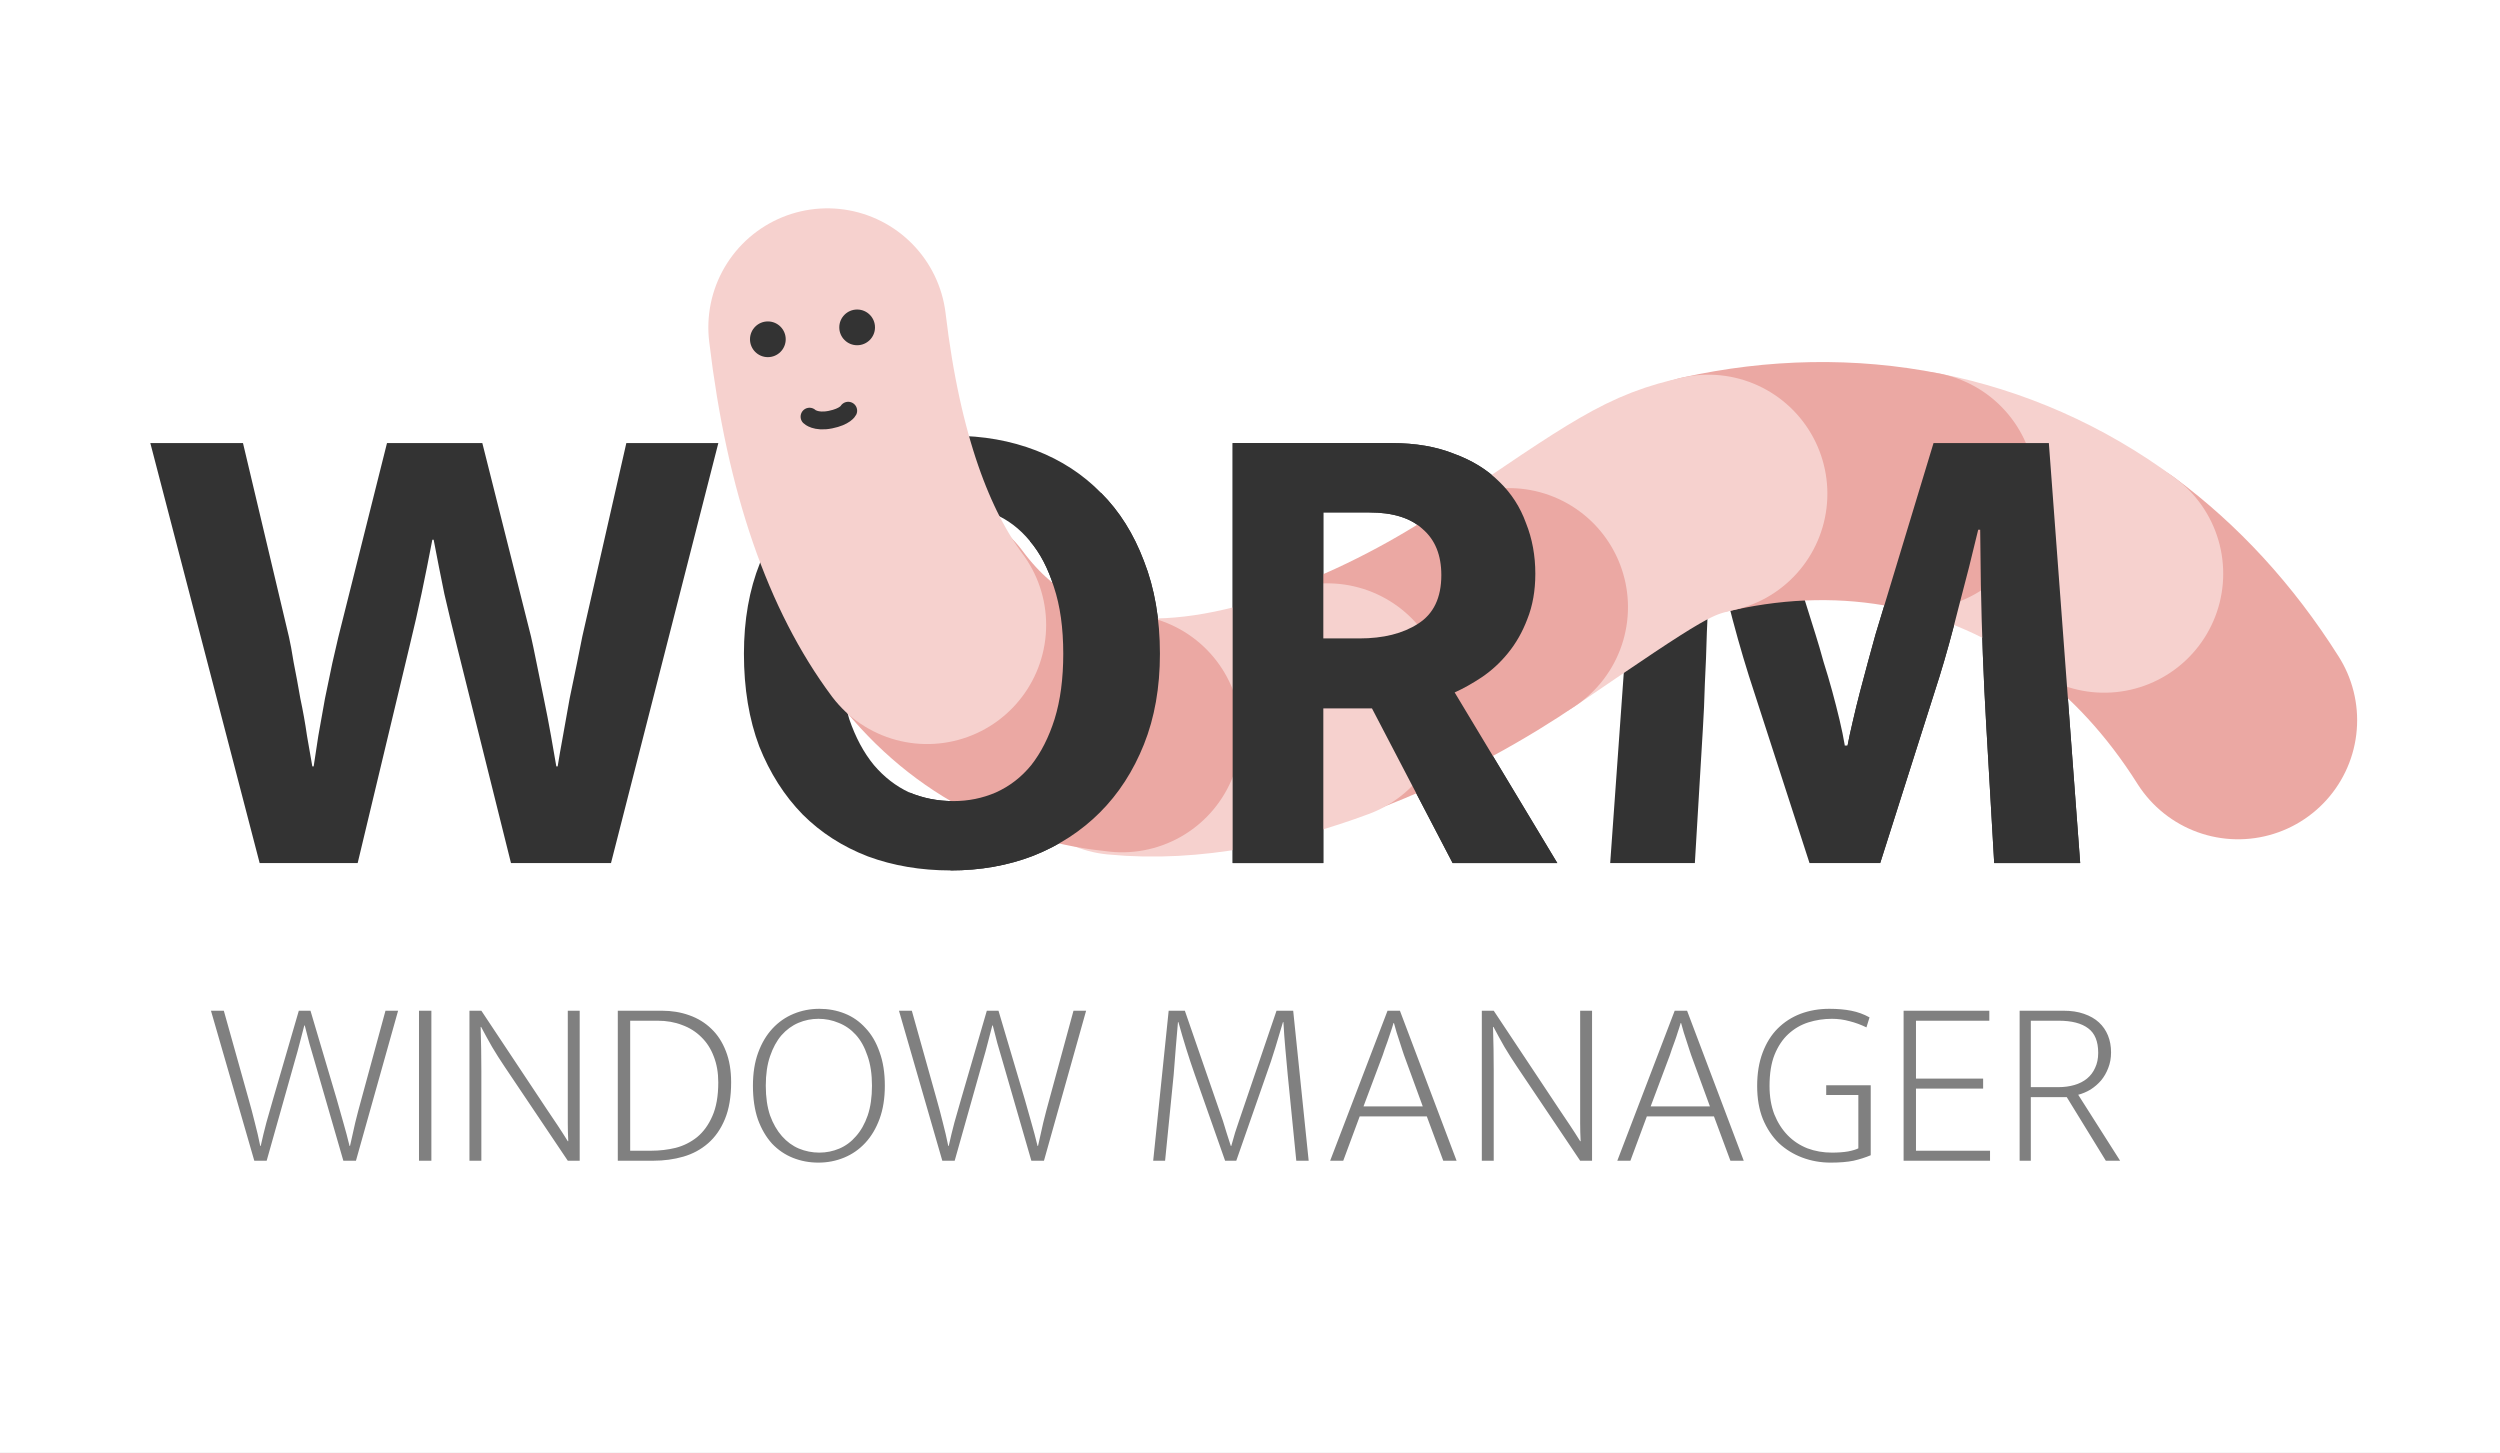
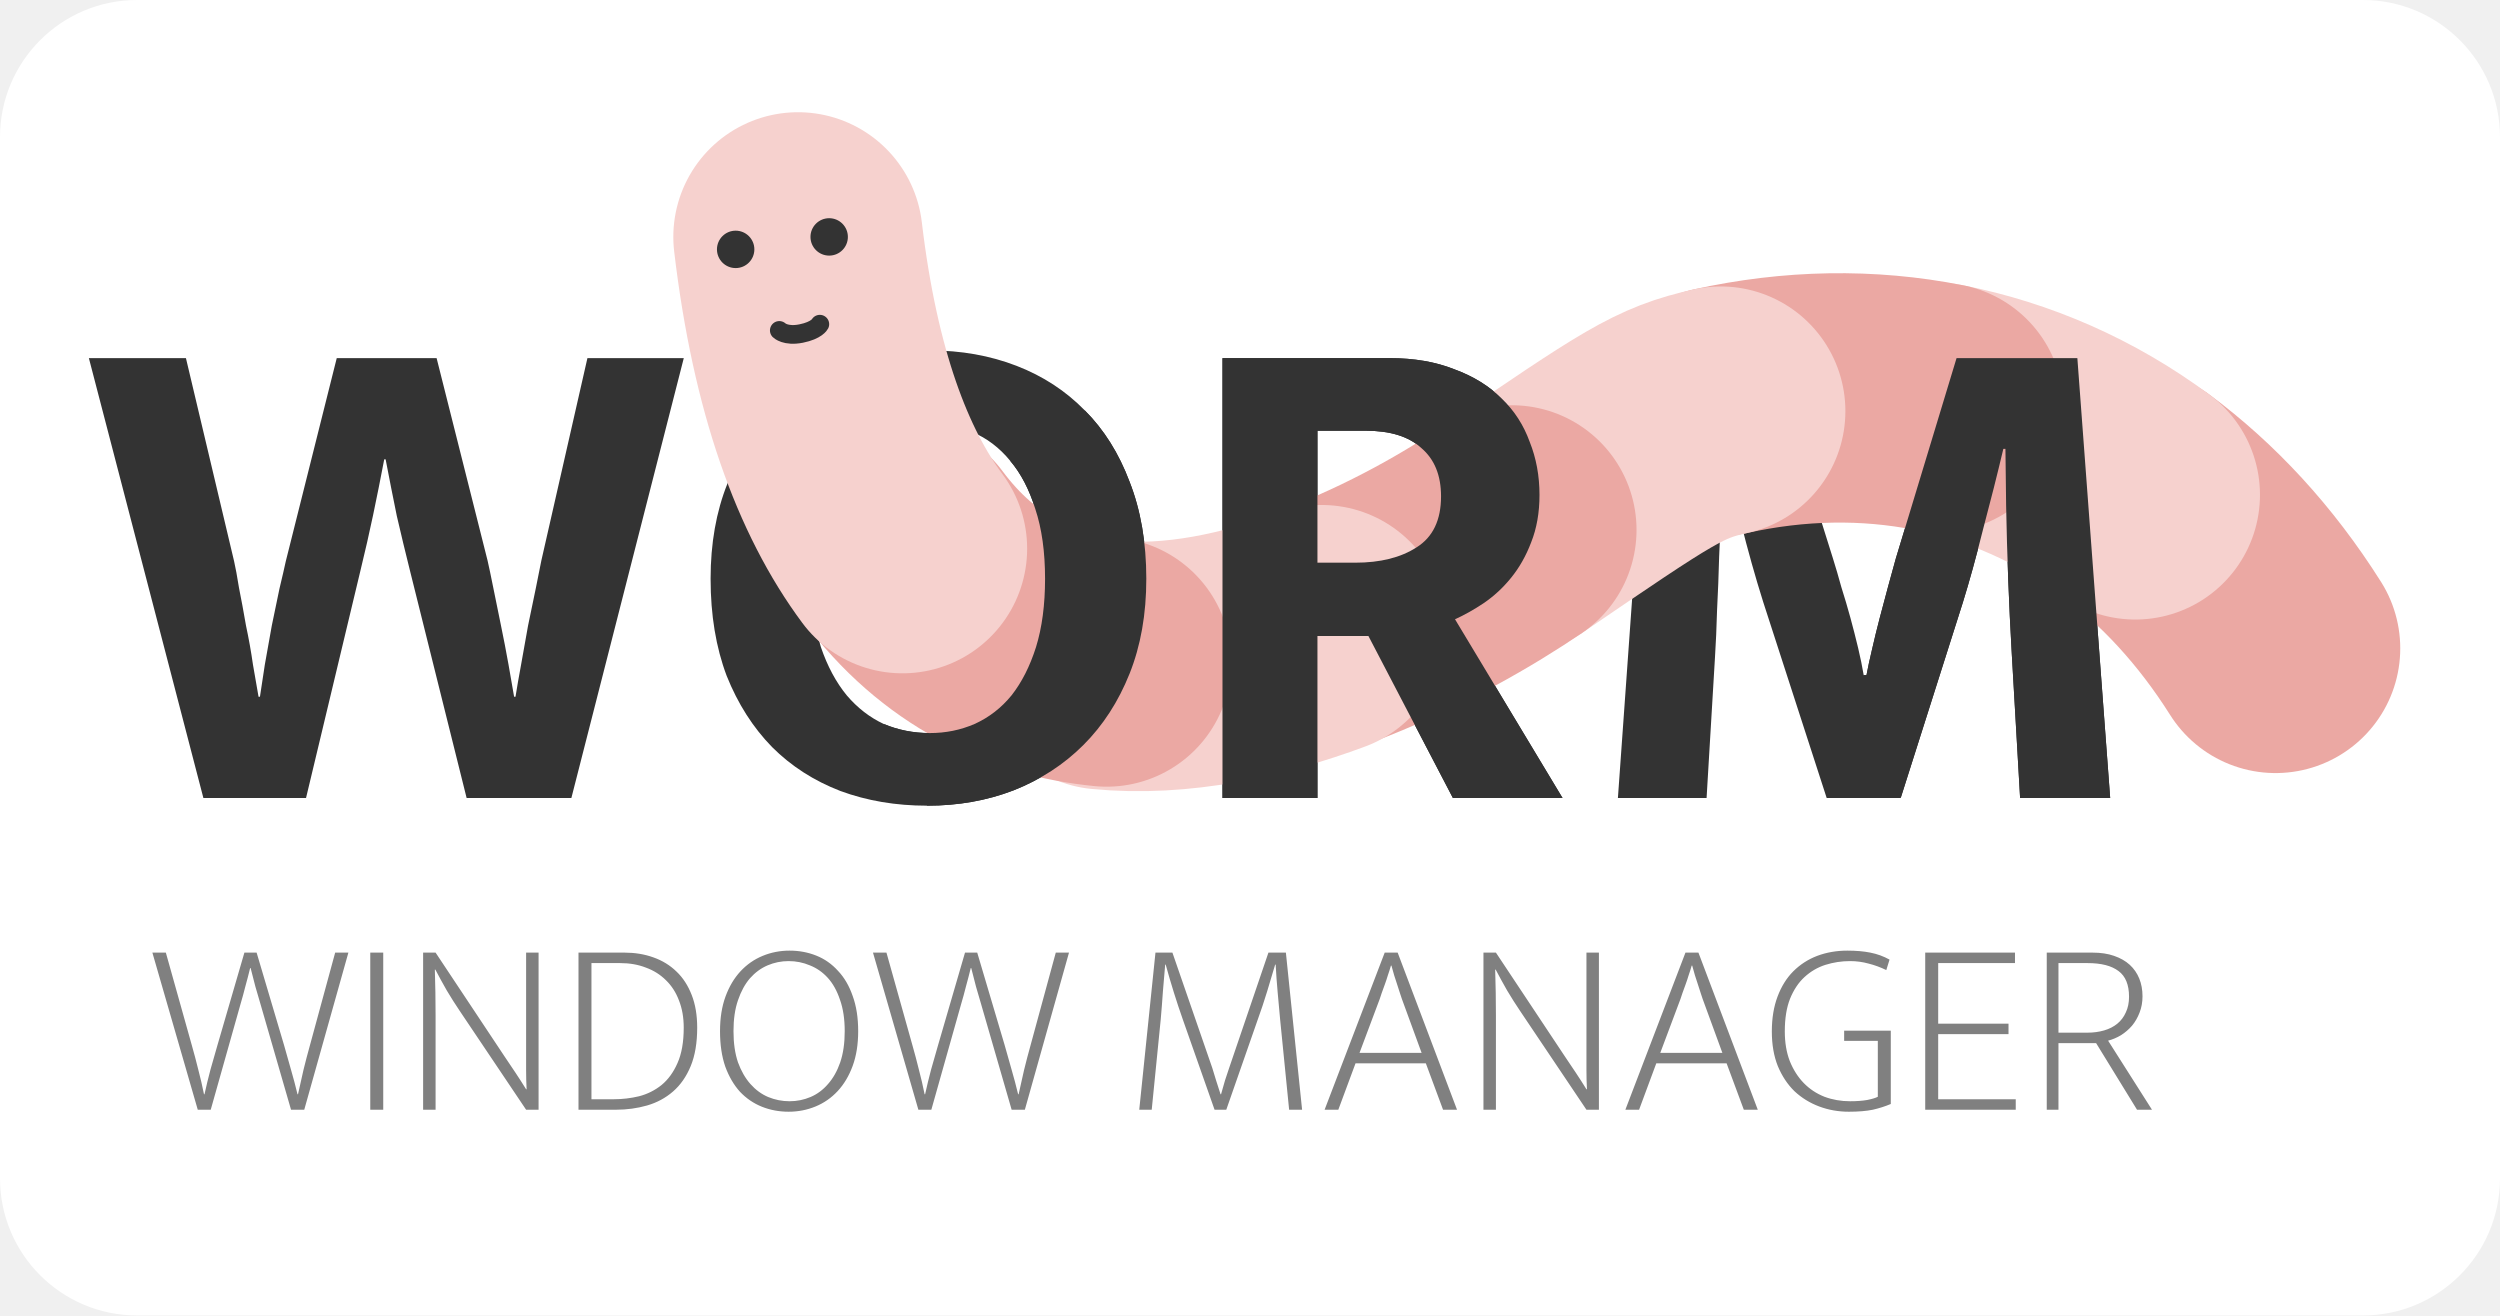
- <svg xmlns="http://www.w3.org/2000/svg" width="420" height="244" viewBox="0 0 420 244" fill="none">
-   <rect width="420" height="244" fill="white" />
-   <path d="M37.601 169.8L41.761 184.64C42.134 185.947 42.481 187.253 42.801 188.56C43.148 189.867 43.454 191.187 43.721 192.52H43.801C44.094 191.187 44.414 189.867 44.761 188.56C45.134 187.253 45.508 185.947 45.881 184.64L50.201 169.8H52.161L56.561 184.64C56.934 185.973 57.308 187.293 57.681 188.6C58.054 189.88 58.401 191.187 58.721 192.52H58.801C59.094 191.187 59.388 189.88 59.681 188.6C60.001 187.293 60.348 185.973 60.721 184.64L64.761 169.8H66.881L59.801 195H57.681L52.801 178.12C52.508 177.16 52.228 176.2 51.961 175.24C51.694 174.253 51.441 173.267 51.201 172.28H51.121C50.881 173.267 50.628 174.24 50.361 175.2C50.121 176.16 49.854 177.133 49.561 178.12L44.801 195H42.721L35.441 169.8H37.601ZM72.471 169.8V195H70.391V169.8H72.471ZM78.868 169.8H80.868L91.868 186.36C92.481 187.267 93.081 188.16 93.668 189.04C94.255 189.92 94.828 190.813 95.388 191.72H95.468C95.415 190.707 95.388 189.68 95.388 188.64C95.388 187.6 95.388 186.573 95.388 185.56V169.8H97.388V195H95.388L84.748 179.16C84.028 178.093 83.335 177 82.668 175.88C82.028 174.76 81.415 173.64 80.828 172.52H80.748C80.828 175 80.868 177.48 80.868 179.96V195H78.868V169.8ZM111.19 169.8C112.843 169.8 114.377 170.053 115.79 170.56C117.23 171.067 118.47 171.827 119.51 172.84C120.55 173.827 121.363 175.08 121.95 176.6C122.537 178.093 122.83 179.84 122.83 181.84C122.83 184.267 122.483 186.32 121.79 188C121.097 189.68 120.15 191.04 118.95 192.08C117.75 193.12 116.363 193.867 114.79 194.32C113.217 194.773 111.55 195 109.79 195H103.79V169.8H111.19ZM105.87 193.32H109.43C110.817 193.32 112.177 193.16 113.51 192.84C114.843 192.493 116.043 191.893 117.11 191.04C118.177 190.16 119.03 188.987 119.67 187.52C120.337 186.027 120.67 184.133 120.67 181.84C120.67 180.213 120.417 178.76 119.91 177.48C119.43 176.2 118.737 175.12 117.83 174.24C116.923 173.333 115.843 172.653 114.59 172.2C113.363 171.72 111.99 171.48 110.47 171.48H105.87V193.32ZM137.652 169.48C139.172 169.48 140.599 169.747 141.932 170.28C143.266 170.813 144.426 171.627 145.412 172.72C146.426 173.787 147.212 175.133 147.772 176.76C148.359 178.36 148.652 180.24 148.652 182.4C148.652 184.507 148.359 186.36 147.772 187.96C147.186 189.56 146.386 190.907 145.372 192C144.359 193.093 143.172 193.92 141.812 194.48C140.452 195.04 139.012 195.32 137.492 195.32C135.972 195.32 134.546 195.053 133.212 194.52C131.879 193.987 130.706 193.187 129.692 192.12C128.706 191.027 127.919 189.68 127.332 188.08C126.772 186.453 126.492 184.56 126.492 182.4C126.492 180.293 126.786 178.44 127.372 176.84C127.959 175.24 128.759 173.893 129.772 172.8C130.786 171.707 131.972 170.88 133.332 170.32C134.692 169.76 136.132 169.48 137.652 169.48ZM128.652 182.4C128.652 184.32 128.892 185.987 129.372 187.4C129.879 188.787 130.546 189.947 131.372 190.88C132.199 191.813 133.146 192.507 134.212 192.96C135.306 193.413 136.452 193.64 137.652 193.64C138.826 193.64 139.946 193.413 141.012 192.96C142.079 192.507 143.012 191.813 143.812 190.88C144.639 189.947 145.292 188.787 145.772 187.4C146.252 185.987 146.492 184.32 146.492 182.4C146.492 180.453 146.239 178.773 145.732 177.36C145.252 175.92 144.599 174.747 143.772 173.84C142.946 172.933 141.986 172.267 140.892 171.84C139.826 171.387 138.692 171.16 137.492 171.16C136.319 171.16 135.199 171.387 134.132 171.84C133.066 172.293 132.119 172.987 131.292 173.92C130.492 174.853 129.852 176.027 129.372 177.44C128.892 178.827 128.652 180.48 128.652 182.4ZM153.187 169.8L157.347 184.64C157.72 185.947 158.067 187.253 158.387 188.56C158.734 189.867 159.04 191.187 159.307 192.52H159.387C159.68 191.187 160 189.867 160.347 188.56C160.72 187.253 161.094 185.947 161.467 184.64L165.787 169.8H167.747L172.147 184.64C172.52 185.973 172.894 187.293 173.267 188.6C173.64 189.88 173.987 191.187 174.307 192.52H174.387C174.68 191.187 174.974 189.88 175.267 188.6C175.587 187.293 175.934 185.973 176.307 184.64L180.347 169.8H182.467L175.387 195H173.267L168.387 178.12C168.094 177.16 167.814 176.2 167.547 175.24C167.28 174.253 167.027 173.267 166.787 172.28H166.707C166.467 173.267 166.214 174.24 165.947 175.2C165.707 176.16 165.44 177.133 165.147 178.12L160.387 195H158.307L151.027 169.8H153.187ZM196.336 169.8H199.056L205.456 188.32C205.616 188.8 205.816 189.453 206.056 190.28C206.322 191.08 206.562 191.827 206.776 192.52H206.856C207.042 191.827 207.256 191.08 207.496 190.28C207.762 189.453 207.976 188.813 208.136 188.36L214.456 169.8H217.256L219.856 195H217.776L216.336 180.56C216.202 179.067 216.069 177.6 215.936 176.16C215.802 174.693 215.696 173.213 215.616 171.72H215.536C215.162 172.973 214.736 174.4 214.256 176C213.776 177.573 213.269 179.093 212.736 180.56L207.696 195H205.816L200.736 180.56C199.722 177.68 198.802 174.733 197.976 171.72H197.896C197.789 172.973 197.669 174.387 197.536 175.96C197.429 177.533 197.309 179.067 197.176 180.56L195.736 195H193.736L196.336 169.8ZM233.106 169.8H235.186L244.706 195H242.466L239.706 187.56H228.426L225.666 195H223.466L233.106 169.8ZM229.066 185.88H239.026L235.866 177.24C235.812 177.08 235.719 176.8 235.586 176.4C235.452 176 235.306 175.547 235.146 175.04C234.986 174.533 234.812 174 234.626 173.44C234.466 172.88 234.319 172.36 234.186 171.88H234.106C233.972 172.36 233.812 172.867 233.626 173.4C233.466 173.933 233.292 174.453 233.106 174.96C232.946 175.44 232.786 175.88 232.626 176.28C232.492 176.68 232.386 177 232.306 177.24L229.066 185.88ZM248.946 169.8H250.946L261.946 186.36C262.559 187.267 263.159 188.16 263.746 189.04C264.333 189.92 264.906 190.813 265.466 191.72H265.546C265.493 190.707 265.466 189.68 265.466 188.64C265.466 187.6 265.466 186.573 265.466 185.56V169.8H267.466V195H265.466L254.826 179.16C254.106 178.093 253.413 177 252.746 175.88C252.106 174.76 251.493 173.64 250.906 172.52H250.826C250.906 175 250.946 177.48 250.946 179.96V195H248.946V169.8ZM281.348 169.8H283.428L292.948 195H290.708L287.948 187.56H276.668L273.908 195H271.708L281.348 169.8ZM277.308 185.88H287.268L284.108 177.24C284.055 177.08 283.961 176.8 283.828 176.4C283.695 176 283.548 175.547 283.388 175.04C283.228 174.533 283.055 174 282.868 173.44C282.708 172.88 282.561 172.36 282.428 171.88H282.348C282.215 172.36 282.055 172.867 281.868 173.4C281.708 173.933 281.535 174.453 281.348 174.96C281.188 175.44 281.028 175.88 280.868 176.28C280.735 176.68 280.628 177 280.548 177.24L277.308 185.88ZM307.322 169.48C308.709 169.48 309.936 169.587 311.002 169.8C312.096 170.013 313.122 170.387 314.082 170.92L313.562 172.6C312.629 172.147 311.682 171.8 310.722 171.56C309.762 171.293 308.776 171.16 307.762 171.16C306.402 171.16 305.082 171.36 303.802 171.76C302.549 172.16 301.429 172.813 300.442 173.72C299.482 174.6 298.709 175.76 298.122 177.2C297.562 178.613 297.282 180.36 297.282 182.44C297.282 184.227 297.549 185.813 298.082 187.2C298.642 188.587 299.389 189.76 300.322 190.72C301.256 191.68 302.362 192.413 303.642 192.92C304.922 193.4 306.296 193.64 307.762 193.64C308.802 193.64 309.709 193.573 310.482 193.44C311.282 193.28 311.856 193.107 312.202 192.92V183.96H306.802V182.32H314.282V194.08C313.402 194.453 312.442 194.76 311.402 195C310.362 195.213 309.082 195.32 307.562 195.32C305.882 195.32 304.296 195.04 302.802 194.48C301.309 193.92 299.989 193.107 298.842 192.04C297.722 190.947 296.829 189.6 296.162 188C295.522 186.4 295.202 184.547 295.202 182.44C295.202 180.333 295.509 178.467 296.122 176.84C296.736 175.213 297.576 173.867 298.642 172.8C299.736 171.707 301.016 170.88 302.482 170.32C303.976 169.76 305.589 169.48 307.322 169.48ZM319.805 169.8H334.205V171.48H321.885V181.2H333.165V182.88H321.885V193.32H334.325V195H319.805V169.8ZM339.298 169.8H346.658C347.964 169.8 349.111 169.973 350.098 170.32C351.111 170.667 351.951 171.147 352.618 171.76C353.284 172.373 353.791 173.107 354.138 173.96C354.484 174.813 354.658 175.76 354.658 176.8C354.658 177.76 354.498 178.64 354.178 179.44C353.884 180.213 353.484 180.907 352.978 181.52C352.471 182.107 351.884 182.613 351.218 183.04C350.551 183.44 349.858 183.733 349.138 183.92L356.178 195H353.778L347.218 184.32H341.178V195H339.298V169.8ZM341.178 182.64H345.818C346.778 182.64 347.671 182.52 348.498 182.28C349.324 182.04 350.031 181.68 350.618 181.2C351.204 180.72 351.658 180.12 351.978 179.4C352.324 178.68 352.498 177.84 352.498 176.88C352.498 174.96 351.938 173.587 350.818 172.76C349.698 171.907 348.044 171.48 345.858 171.48H341.178V182.64Z" fill="#808080" />
-   <path d="M40.823 74.44L48.551 107.032C48.775 108.003 49.037 109.421 49.335 111.288C49.709 113.155 50.082 115.171 50.455 117.336C50.903 119.427 51.277 121.517 51.575 123.608C51.949 125.699 52.247 127.416 52.471 128.76H52.695C52.919 127.341 53.181 125.624 53.479 123.608C53.853 121.517 54.226 119.427 54.599 117.336C55.047 115.171 55.458 113.192 55.831 111.4C56.279 109.533 56.615 108.077 56.839 107.032L65.015 74.44H81.031L89.207 106.92C89.431 107.891 89.73 109.309 90.103 111.176C90.477 113.043 90.887 115.059 91.335 117.224C91.783 119.389 92.194 121.517 92.567 123.608C92.941 125.699 93.239 127.416 93.463 128.76H93.687C93.911 127.341 94.21 125.624 94.583 123.608C94.957 121.517 95.33 119.427 95.703 117.336C96.151 115.245 96.562 113.267 96.935 111.4C97.309 109.459 97.607 107.965 97.831 106.92L105.223 74.44H120.679L102.647 145H85.847L76.775 108.6C76.029 105.613 75.319 102.664 74.647 99.752C74.05 96.84 73.453 93.816 72.855 90.68H72.631C72.034 93.816 71.437 96.803 70.839 99.64C70.242 102.477 69.57 105.427 68.823 108.488L60.087 145H43.623L25.255 74.44H40.823ZM160.148 73.208C165.151 73.208 169.78 74.029 174.036 75.672C178.292 77.315 181.951 79.704 185.012 82.84C188.073 85.901 190.463 89.709 192.18 94.264C193.972 98.819 194.868 104.008 194.868 109.832C194.868 115.507 193.972 120.584 192.18 125.064C190.388 129.544 187.924 133.352 184.788 136.488C181.652 139.624 177.919 142.051 173.588 143.768C169.332 145.411 164.703 146.232 159.7 146.232C154.697 146.232 150.068 145.448 145.812 143.88C141.556 142.237 137.897 139.885 134.836 136.824C131.775 133.688 129.348 129.88 127.556 125.4C125.839 120.845 124.98 115.656 124.98 109.832C124.98 104.157 125.876 99.08 127.668 94.6C129.46 90.045 131.924 86.2 135.06 83.064C138.196 79.853 141.892 77.427 146.148 75.784C150.479 74.067 155.145 73.208 160.148 73.208ZM141.22 109.832C141.22 114.013 141.705 117.672 142.676 120.808C143.721 123.869 145.103 126.445 146.82 128.536C148.537 130.552 150.516 132.083 152.756 133.128C155.071 134.099 157.535 134.584 160.148 134.584C162.687 134.584 165.076 134.099 167.316 133.128C169.631 132.083 171.609 130.552 173.252 128.536C174.895 126.445 176.201 123.869 177.172 120.808C178.143 117.672 178.628 114.013 178.628 109.832C178.628 105.501 178.105 101.768 177.06 98.632C176.089 95.496 174.745 92.92 173.028 90.904C171.311 88.813 169.295 87.283 166.98 86.312C164.74 85.341 162.313 84.856 159.7 84.856C157.087 84.856 154.66 85.379 152.42 86.424C150.18 87.469 148.239 89.037 146.596 91.128C144.953 93.144 143.647 95.72 142.676 98.856C141.705 101.992 141.22 105.651 141.22 109.832ZM207.087 74.44H233.855C237.813 74.44 241.285 75.037 244.271 76.232C247.333 77.352 249.871 78.92 251.887 80.936C253.903 82.877 255.397 85.192 256.367 87.88C257.413 90.493 257.935 93.331 257.935 96.392C257.935 99.229 257.487 101.768 256.591 104.008C255.77 106.173 254.687 108.077 253.343 109.72C252.074 111.288 250.618 112.632 248.975 113.752C247.407 114.797 245.877 115.656 244.383 116.328L261.631 145H244.047L230.495 119.016H222.319V145H207.087V74.44ZM222.319 107.256H228.367C232.399 107.256 235.685 106.435 238.223 104.792C240.837 103.149 242.143 100.424 242.143 96.616C242.143 93.256 241.098 90.68 239.007 88.888C236.991 87.021 234.005 86.088 230.047 86.088H222.319V107.256ZM275.552 74.44H294.928L305.008 106.584C305.456 108.003 305.904 109.533 306.352 111.176C306.874 112.819 307.36 114.461 307.808 116.104C308.256 117.747 308.666 119.352 309.04 120.92C309.413 122.488 309.712 123.944 309.936 125.288H310.384C310.608 124.093 310.906 122.712 311.28 121.144C311.653 119.501 312.064 117.821 312.512 116.104C312.96 114.387 313.408 112.707 313.856 111.064C314.304 109.421 314.714 107.928 315.088 106.584L324.832 74.44H344.208L349.472 145H335.024C334.576 137.235 334.128 129.469 333.68 121.704C333.232 113.939 332.933 106.099 332.784 98.184L332.672 89H332.336C331.365 93.107 330.282 97.4 329.088 101.88C327.968 106.36 326.885 110.28 325.84 113.64L315.872 145H304L293.808 113.528C292.538 109.496 291.344 105.24 290.224 100.76C289.104 96.28 288.208 92.36 287.536 89H287.2C287.2 91.688 287.162 94.525 287.088 97.512C287.013 100.424 286.901 103.336 286.752 106.248C286.677 109.16 286.565 112.035 286.416 114.872C286.341 117.635 286.229 120.173 286.08 122.488L284.736 145H270.512L275.552 74.44Z" fill="#333333" />
-   <path d="M376 121C369.575 110.816 361.944 102.631 353.5 96.374" stroke="#EBA8A3" stroke-width="40" stroke-linecap="round" />
-   <path d="M322 82.378C333.171 84.604 343.865 89.234 353.5 96.374" stroke="#F6D1CE" stroke-width="40" stroke-linecap="round" />
-   <path d="M322 82.378C310.622 80.111 298.751 80.338 287 82.947" stroke="#EBA8A3" stroke-width="40" stroke-linecap="round" />
-   <path d="M253.5 102C275.5 87 278.701 84.789 287 82.947" stroke="#F6D1CE" stroke-width="40" stroke-linecap="round" />
-   <path d="M253.5 102C247.236 106.271 236.271 112.811 223.5 117.548" stroke="#EBA8A3" stroke-width="40" stroke-linecap="round" />
-   <path d="M223 118C212.052 122.061 199.777 124.796 188 123.638" stroke="#F6D1CE" stroke-width="40" stroke-linecap="round" />
-   <path d="M188.5 123.186C176.398 121.996 164.823 116.696 155.754 104.5" stroke="#EBA8A3" stroke-width="40" stroke-linecap="round" />
-   <path d="M139 55C141.755 78.248 147.787 94.285 155.754 105" stroke="#F6D1CE" stroke-width="40" stroke-linecap="round" />
-   <path d="M136 70C136 70 137 71 139.5 70.5C142 70 142.5 69 142.5 69" stroke="#333333" stroke-width="3" stroke-linecap="round" />
-   <circle cx="144" cy="55" r="3" fill="#333333" />
-   <circle cx="129" cy="57" r="3" fill="#333333" />
-   <path d="M185.012 82.84C188.073 85.901 190.463 89.709 192.18 94.264C193.972 98.819 194.868 104.008 194.868 109.832C194.868 115.507 193.972 120.584 192.18 125.064C190.388 129.544 187.924 133.352 184.788 136.488C181.652 139.624 177.919 142.051 173.588 143.768C169.332 145.411 164.703 146.232 159.7 146.232L152.756 133.128C155.071 134.099 157.535 134.584 160.148 134.584C162.687 134.584 165.076 134.099 167.316 133.128C169.631 132.083 171.609 130.552 173.252 128.536C174.895 126.445 176.201 123.869 177.172 120.808C178.143 117.672 178.628 114.013 178.628 109.832C178.628 105.501 178.105 101.768 177.06 98.632C176.089 95.496 174.745 92.92 173.028 90.904L185.012 82.84Z" fill="#333333" />
-   <path d="M309.936 125.288H310.384C310.608 124.093 310.906 122.712 311.28 121.144C311.653 119.501 312.064 117.821 312.512 116.104C312.96 114.387 313.408 112.707 313.856 111.064C314.304 109.421 314.714 107.928 315.088 106.584L324.832 74.44H344.208L349.472 145H335.024L333.68 121.704C333.232 113.939 332.933 106.099 332.784 98.184L332.672 89H332.336C331.365 93.107 330.282 97.4 329.088 101.88C327.968 106.36 326.885 110.28 325.84 113.64L315.872 145L309.936 125.288Z" fill="#333333" />
-   <path fill-rule="evenodd" clip-rule="evenodd" d="M207.087 74.44H233.855C237.813 74.44 241.285 75.037 244.271 76.232C247.333 77.352 249.871 78.92 251.887 80.936C253.903 82.877 255.397 85.192 256.367 87.88C257.413 90.493 257.935 93.331 257.935 96.392C257.935 99.229 257.487 101.768 256.591 104.008C255.77 106.173 254.687 108.077 253.343 109.72C252.074 111.288 250.618 112.632 248.975 113.752C247.407 114.797 245.877 115.656 244.383 116.328L261.631 145H244.047L230.495 119.016H222.319V145H207.087V74.44ZM228.367 107.256H222.319V86.088H230.047C234.005 86.088 236.991 87.021 239.007 88.888C241.098 90.68 242.143 93.256 242.143 96.616C242.143 100.424 240.837 103.149 238.223 104.792C235.685 106.435 232.399 107.256 228.367 107.256Z" fill="#333333" />
+ <svg xmlns="http://www.w3.org/2000/svg" width="401" height="211" viewBox="0 0 401 211" fill="none">
+   <g clip-path="url(#clip0_49_21)">
+     <rect width="401" height="211" rx="22" fill="white" />
+     <path d="M26.601 152.8L30.761 167.64C31.134 168.947 31.481 170.253 31.801 171.56C32.148 172.867 32.454 174.187 32.721 175.52H32.801C33.094 174.187 33.414 172.867 33.761 171.56C34.134 170.253 34.508 168.947 34.881 167.64L39.201 152.8H41.161L45.561 167.64C45.934 168.973 46.308 170.293 46.681 171.6C47.054 172.88 47.401 174.187 47.721 175.52H47.801C48.094 174.187 48.388 172.88 48.681 171.6C49.001 170.293 49.348 168.973 49.721 167.64L53.761 152.8H55.881L48.801 178H46.681L41.801 161.12C41.508 160.16 41.228 159.2 40.961 158.24C40.694 157.253 40.441 156.267 40.201 155.28H40.121C39.881 156.267 39.628 157.24 39.361 158.2C39.121 159.16 38.854 160.133 38.561 161.12L33.801 178H31.721L24.441 152.8H26.601ZM61.471 152.8V178H59.391V152.8H61.471ZM67.868 152.8H69.868L80.868 169.36C81.481 170.267 82.081 171.16 82.668 172.04C83.255 172.92 83.828 173.813 84.388 174.72H84.468C84.415 173.707 84.388 172.68 84.388 171.64C84.388 170.6 84.388 169.573 84.388 168.56V152.8H86.388V178H84.388L73.748 162.16C73.028 161.093 72.335 160 71.668 158.88C71.028 157.76 70.415 156.64 69.828 155.52H69.748C69.828 158 69.868 160.48 69.868 162.96V178H67.868V152.8ZM100.19 152.8C101.843 152.8 103.377 153.053 104.79 153.56C106.23 154.067 107.47 154.827 108.51 155.84C109.55 156.827 110.363 158.08 110.95 159.6C111.537 161.093 111.83 162.84 111.83 164.84C111.83 167.267 111.483 169.32 110.79 171C110.097 172.68 109.15 174.04 107.95 175.08C106.75 176.12 105.363 176.867 103.79 177.32C102.217 177.773 100.55 178 98.79 178H92.79V152.8H100.19ZM94.87 176.32H98.43C99.817 176.32 101.177 176.16 102.51 175.84C103.843 175.493 105.043 174.893 106.11 174.04C107.177 173.16 108.03 171.987 108.67 170.52C109.337 169.027 109.67 167.133 109.67 164.84C109.67 163.213 109.417 161.76 108.91 160.48C108.43 159.2 107.737 158.12 106.83 157.24C105.923 156.333 104.843 155.653 103.59 155.2C102.363 154.72 100.99 154.48 99.47 154.48H94.87V176.32ZM126.652 152.48C128.172 152.48 129.599 152.747 130.932 153.28C132.266 153.813 133.426 154.627 134.412 155.72C135.426 156.787 136.212 158.133 136.772 159.76C137.359 161.36 137.652 163.24 137.652 165.4C137.652 167.507 137.359 169.36 136.772 170.96C136.186 172.56 135.386 173.907 134.372 175C133.359 176.093 132.172 176.92 130.812 177.48C129.452 178.04 128.012 178.32 126.492 178.32C124.972 178.32 123.546 178.053 122.212 177.52C120.879 176.987 119.706 176.187 118.692 175.12C117.706 174.027 116.919 172.68 116.332 171.08C115.772 169.453 115.492 167.56 115.492 165.4C115.492 163.293 115.786 161.44 116.372 159.84C116.959 158.24 117.759 156.893 118.772 155.8C119.786 154.707 120.972 153.88 122.332 153.32C123.692 152.76 125.132 152.48 126.652 152.48ZM117.652 165.4C117.652 167.32 117.892 168.987 118.372 170.4C118.879 171.787 119.546 172.947 120.372 173.88C121.199 174.813 122.146 175.507 123.212 175.96C124.306 176.413 125.452 176.64 126.652 176.64C127.826 176.64 128.946 176.413 130.012 175.96C131.079 175.507 132.012 174.813 132.812 173.88C133.639 172.947 134.292 171.787 134.772 170.4C135.252 168.987 135.492 167.32 135.492 165.4C135.492 163.453 135.239 161.773 134.732 160.36C134.252 158.92 133.599 157.747 132.772 156.84C131.946 155.933 130.986 155.267 129.892 154.84C128.826 154.387 127.692 154.16 126.492 154.16C125.319 154.16 124.199 154.387 123.132 154.84C122.066 155.293 121.119 155.987 120.292 156.92C119.492 157.853 118.852 159.027 118.372 160.44C117.892 161.827 117.652 163.48 117.652 165.4ZM142.187 152.8L146.347 167.64C146.72 168.947 147.067 170.253 147.387 171.56C147.734 172.867 148.04 174.187 148.307 175.52H148.387C148.68 174.187 149 172.867 149.347 171.56C149.72 170.253 150.094 168.947 150.467 167.64L154.787 152.8H156.747L161.147 167.64C161.52 168.973 161.894 170.293 162.267 171.6C162.64 172.88 162.987 174.187 163.307 175.52H163.387C163.68 174.187 163.974 172.88 164.267 171.6C164.587 170.293 164.934 168.973 165.307 167.64L169.347 152.8H171.467L164.387 178H162.267L157.387 161.12C157.094 160.16 156.814 159.2 156.547 158.24C156.28 157.253 156.027 156.267 155.787 155.28H155.707C155.467 156.267 155.214 157.24 154.947 158.2C154.707 159.16 154.44 160.133 154.147 161.12L149.387 178H147.307L140.027 152.8H142.187ZM185.336 152.8H188.056L194.456 171.32C194.616 171.8 194.816 172.453 195.056 173.28C195.322 174.08 195.562 174.827 195.776 175.52H195.856C196.042 174.827 196.256 174.08 196.496 173.28C196.762 172.453 196.976 171.813 197.136 171.36L203.456 152.8H206.256L208.856 178H206.776L205.336 163.56C205.202 162.067 205.069 160.6 204.936 159.16C204.802 157.693 204.696 156.213 204.616 154.72H204.536C204.162 155.973 203.736 157.4 203.256 159C202.776 160.573 202.269 162.093 201.736 163.56L196.696 178H194.816L189.736 163.56C188.722 160.68 187.802 157.733 186.976 154.72H186.896C186.789 155.973 186.669 157.387 186.536 158.96C186.429 160.533 186.309 162.067 186.176 163.56L184.736 178H182.736L185.336 152.8ZM222.106 152.8H224.186L233.706 178H231.466L228.706 170.56H217.426L214.666 178H212.466L222.106 152.8ZM218.066 168.88H228.026L224.866 160.24C224.812 160.08 224.719 159.8 224.586 159.4C224.452 159 224.306 158.547 224.146 158.04C223.986 157.533 223.812 157 223.626 156.44C223.466 155.88 223.319 155.36 223.186 154.88H223.106C222.972 155.36 222.812 155.867 222.626 156.4C222.466 156.933 222.292 157.453 222.106 157.96C221.946 158.44 221.786 158.88 221.626 159.28C221.492 159.68 221.386 160 221.306 160.24L218.066 168.88ZM237.946 152.8H239.946L250.946 169.36C251.559 170.267 252.159 171.16 252.746 172.04C253.333 172.92 253.906 173.813 254.466 174.72H254.546C254.493 173.707 254.466 172.68 254.466 171.64C254.466 170.6 254.466 169.573 254.466 168.56V152.8H256.466V178H254.466L243.826 162.16C243.106 161.093 242.413 160 241.746 158.88C241.106 157.76 240.493 156.64 239.906 155.52H239.826C239.906 158 239.946 160.48 239.946 162.96V178H237.946V152.8ZM270.348 152.8H272.428L281.948 178H279.708L276.948 170.56H265.668L262.908 178H260.708L270.348 152.8ZM266.308 168.88H276.268L273.108 160.24C273.055 160.08 272.961 159.8 272.828 159.4C272.695 159 272.548 158.547 272.388 158.04C272.228 157.533 272.055 157 271.868 156.44C271.708 155.88 271.561 155.36 271.428 154.88H271.348C271.215 155.36 271.055 155.867 270.868 156.4C270.708 156.933 270.535 157.453 270.348 157.96C270.188 158.44 270.028 158.88 269.868 159.28C269.735 159.68 269.628 160 269.548 160.24L266.308 168.88ZM296.322 152.48C297.709 152.48 298.936 152.587 300.002 152.8C301.096 153.013 302.122 153.387 303.082 153.92L302.562 155.6C301.629 155.147 300.682 154.8 299.722 154.56C298.762 154.293 297.776 154.16 296.762 154.16C295.402 154.16 294.082 154.36 292.802 154.76C291.549 155.16 290.429 155.813 289.442 156.72C288.482 157.6 287.709 158.76 287.122 160.2C286.562 161.613 286.282 163.36 286.282 165.44C286.282 167.227 286.549 168.813 287.082 170.2C287.642 171.587 288.389 172.76 289.322 173.72C290.256 174.68 291.362 175.413 292.642 175.92C293.922 176.4 295.296 176.64 296.762 176.64C297.802 176.64 298.709 176.573 299.482 176.44C300.282 176.28 300.856 176.107 301.202 175.92V166.96H295.802V165.32H303.282V177.08C302.402 177.453 301.442 177.76 300.402 178C299.362 178.213 298.082 178.32 296.562 178.32C294.882 178.32 293.296 178.04 291.802 177.48C290.309 176.92 288.989 176.107 287.842 175.04C286.722 173.947 285.829 172.6 285.162 171C284.522 169.4 284.202 167.547 284.202 165.44C284.202 163.333 284.509 161.467 285.122 159.84C285.736 158.213 286.576 156.867 287.642 155.8C288.736 154.707 290.016 153.88 291.482 153.32C292.976 152.76 294.589 152.48 296.322 152.48ZM308.805 152.8H323.205V154.48H310.885V164.2H322.165V165.88H310.885V176.32H323.325V178H308.805V152.8ZM328.298 152.8H335.658C336.964 152.8 338.111 152.973 339.098 153.32C340.111 153.667 340.951 154.147 341.618 154.76C342.284 155.373 342.791 156.107 343.138 156.96C343.484 157.813 343.658 158.76 343.658 159.8C343.658 160.76 343.498 161.64 343.178 162.44C342.884 163.213 342.484 163.907 341.978 164.52C341.471 165.107 340.884 165.613 340.218 166.04C339.551 166.44 338.858 166.733 338.138 166.92L345.178 178H342.778L336.218 167.32H330.178V178H328.298V152.8ZM330.178 165.64H334.818C335.778 165.64 336.671 165.52 337.498 165.28C338.324 165.04 339.031 164.68 339.618 164.2C340.204 163.72 340.658 163.12 340.978 162.4C341.324 161.68 341.498 160.84 341.498 159.88C341.498 157.96 340.938 156.587 339.818 155.76C338.698 154.907 337.044 154.48 334.858 154.48H330.178V165.64Z" fill="#808080" />
+     <path d="M29.823 57.44L37.551 90.032C37.775 91.003 38.037 92.421 38.335 94.288C38.709 96.155 39.082 98.171 39.455 100.336C39.903 102.427 40.277 104.517 40.575 106.608C40.949 108.699 41.247 110.416 41.471 111.76H41.695C41.919 110.341 42.181 108.624 42.479 106.608C42.853 104.517 43.226 102.427 43.599 100.336C44.047 98.171 44.458 96.192 44.831 94.4C45.279 92.533 45.615 91.077 45.839 90.032L54.015 57.44H70.031L78.207 89.92C78.431 90.891 78.73 92.309 79.103 94.176C79.477 96.043 79.887 98.059 80.335 100.224C80.783 102.389 81.194 104.517 81.567 106.608C81.941 108.699 82.239 110.416 82.463 111.76H82.687C82.911 110.341 83.21 108.624 83.583 106.608C83.957 104.517 84.33 102.427 84.703 100.336C85.151 98.245 85.562 96.267 85.935 94.4C86.309 92.459 86.607 90.965 86.831 89.92L94.223 57.44H109.679L91.647 128H74.847L65.775 91.6C65.029 88.613 64.319 85.664 63.647 82.752C63.05 79.84 62.453 76.816 61.855 73.68H61.631C61.034 76.816 60.437 79.803 59.839 82.64C59.242 85.477 58.57 88.427 57.823 91.488L49.087 128H32.623L14.255 57.44H29.823ZM149.148 56.208C154.151 56.208 158.78 57.029 163.036 58.672C167.292 60.315 170.951 62.704 174.012 65.84C177.073 68.901 179.463 72.709 181.18 77.264C182.972 81.819 183.868 87.008 183.868 92.832C183.868 98.507 182.972 103.584 181.18 108.064C179.388 112.544 176.924 116.352 173.788 119.488C170.652 122.624 166.919 125.051 162.588 126.768C158.332 128.411 153.703 129.232 148.7 129.232C143.697 129.232 139.068 128.448 134.812 126.88C130.556 125.237 126.897 122.885 123.836 119.824C120.775 116.688 118.348 112.88 116.556 108.4C114.839 103.845 113.98 98.656 113.98 92.832C113.98 87.157 114.876 82.08 116.668 77.6C118.46 73.045 120.924 69.2 124.06 66.064C127.196 62.853 130.892 60.427 135.148 58.784C139.479 57.067 144.145 56.208 149.148 56.208ZM130.22 92.832C130.22 97.013 130.705 100.672 131.676 103.808C132.721 106.869 134.103 109.445 135.82 111.536C137.537 113.552 139.516 115.083 141.756 116.128C144.071 117.099 146.535 117.584 149.148 117.584C151.687 117.584 154.076 117.099 156.316 116.128C158.631 115.083 160.609 113.552 162.252 111.536C163.895 109.445 165.201 106.869 166.172 103.808C167.143 100.672 167.628 97.013 167.628 92.832C167.628 88.501 167.105 84.768 166.06 81.632C165.089 78.496 163.745 75.92 162.028 73.904C160.311 71.813 158.295 70.283 155.98 69.312C153.74 68.341 151.313 67.856 148.7 67.856C146.087 67.856 143.66 68.379 141.42 69.424C139.18 70.469 137.239 72.037 135.596 74.128C133.953 76.144 132.647 78.72 131.676 81.856C130.705 84.992 130.22 88.651 130.22 92.832ZM196.087 57.44H222.855C226.813 57.44 230.285 58.037 233.271 59.232C236.333 60.352 238.871 61.92 240.887 63.936C242.903 65.877 244.397 68.192 245.367 70.88C246.413 73.493 246.935 76.331 246.935 79.392C246.935 82.229 246.487 84.768 245.591 87.008C244.77 89.173 243.687 91.077 242.343 92.72C241.074 94.288 239.618 95.632 237.975 96.752C236.407 97.797 234.877 98.656 233.383 99.328L250.631 128H233.047L219.495 102.016H211.319V128H196.087V57.44ZM211.319 90.256H217.367C221.399 90.256 224.685 89.435 227.223 87.792C229.837 86.149 231.143 83.424 231.143 79.616C231.143 76.256 230.098 73.68 228.007 71.888C225.991 70.021 223.005 69.088 219.047 69.088H211.319V90.256ZM264.552 57.44H283.928L294.008 89.584C294.456 91.003 294.904 92.533 295.352 94.176C295.874 95.819 296.36 97.461 296.808 99.104C297.256 100.747 297.666 102.352 298.04 103.92C298.413 105.488 298.712 106.944 298.936 108.288H299.384C299.608 107.093 299.906 105.712 300.28 104.144C300.653 102.501 301.064 100.821 301.512 99.104C301.96 97.387 302.408 95.707 302.856 94.064C303.304 92.421 303.714 90.928 304.088 89.584L313.832 57.44H333.208L338.472 128H324.024C323.576 120.235 323.128 112.469 322.68 104.704C322.232 96.939 321.933 89.099 321.784 81.184L321.672 72H321.336C320.365 76.107 319.282 80.4 318.088 84.88C316.968 89.36 315.885 93.28 314.84 96.64L304.872 128H293L282.808 96.528C281.538 92.496 280.344 88.24 279.224 83.76C278.104 79.28 277.208 75.36 276.536 72H276.2C276.2 74.688 276.162 77.525 276.088 80.512C276.013 83.424 275.901 86.336 275.752 89.248C275.677 92.16 275.565 95.035 275.416 97.872C275.341 100.635 275.229 103.173 275.08 105.488L273.736 128H259.512L264.552 57.44Z" fill="#333333" />
+     <path d="M365 104C358.575 93.816 350.944 85.631 342.5 79.374" stroke="#EBA8A3" stroke-width="40" stroke-linecap="round" />
+     <path d="M311 65.378C322.171 67.604 332.865 72.234 342.5 79.374" stroke="#F6D1CE" stroke-width="40" stroke-linecap="round" />
+     <path d="M311 65.378C299.622 63.111 287.751 63.338 276 65.947" stroke="#EBA8A3" stroke-width="40" stroke-linecap="round" />
+     <path d="M242.5 85C264.5 70 267.701 67.789 276 65.947" stroke="#F6D1CE" stroke-width="40" stroke-linecap="round" />
+     <path d="M242.5 85C236.236 89.271 225.271 95.811 212.5 100.548" stroke="#EBA8A3" stroke-width="40" stroke-linecap="round" />
+     <path d="M212 101C201.052 105.061 188.777 107.796 177 106.638" stroke="#F6D1CE" stroke-width="40" stroke-linecap="round" />
+     <path d="M177.5 106.186C165.398 104.996 153.823 99.696 144.754 87.5" stroke="#EBA8A3" stroke-width="40" stroke-linecap="round" />
+     <path d="M128 38C130.755 61.248 136.787 77.285 144.754 88" stroke="#F6D1CE" stroke-width="40" stroke-linecap="round" />
+     <path d="M125 53C125 53 126 54 128.5 53.5C131 53 131.5 52 131.5 52" stroke="#333333" stroke-width="3" stroke-linecap="round" />
+     <circle cx="133" cy="38" r="3" fill="#333333" />
+     <circle cx="118" cy="40" r="3" fill="#333333" />
+     <path d="M174.012 65.84C177.073 68.901 179.463 72.709 181.18 77.264C182.972 81.819 183.868 87.008 183.868 92.832C183.868 98.507 182.972 103.584 181.18 108.064C179.388 112.544 176.924 116.352 173.788 119.488C170.652 122.624 166.919 125.051 162.588 126.768C158.332 128.411 153.703 129.232 148.7 129.232L141.756 116.128C144.071 117.099 146.535 117.584 149.148 117.584C151.687 117.584 154.076 117.099 156.316 116.128C158.631 115.083 160.609 113.552 162.252 111.536C163.895 109.445 165.201 106.869 166.172 103.808C167.143 100.672 167.628 97.013 167.628 92.832C167.628 88.501 167.105 84.768 166.06 81.632C165.089 78.496 163.745 75.92 162.028 73.904L174.012 65.84Z" fill="#333333" />
+     <path d="M298.936 108.288H299.384C299.608 107.093 299.906 105.712 300.28 104.144C300.653 102.501 301.064 100.821 301.512 99.104C301.96 97.387 302.408 95.707 302.856 94.064C303.304 92.421 303.714 90.928 304.088 89.584L313.832 57.44H333.208L338.472 128H324.024L322.68 104.704C322.232 96.939 321.933 89.099 321.784 81.184L321.672 72H321.336C320.365 76.107 319.282 80.4 318.088 84.88C316.968 89.36 315.885 93.28 314.84 96.64L304.872 128L298.936 108.288Z" fill="#333333" />
+     <path fill-rule="evenodd" clip-rule="evenodd" d="M196.087 57.44H222.855C226.813 57.44 230.285 58.037 233.271 59.232C236.333 60.352 238.871 61.92 240.887 63.936C242.903 65.877 244.397 68.192 245.367 70.88C246.413 73.493 246.935 76.331 246.935 79.392C246.935 82.229 246.487 84.768 245.591 87.008C244.77 89.173 243.687 91.077 242.343 92.72C241.074 94.288 239.618 95.632 237.975 96.752C236.407 97.797 234.877 98.656 233.383 99.328L250.631 128H233.047L219.495 102.016H211.319V128H196.087V57.44ZM217.367 90.256H211.319V69.088H219.047C223.005 69.088 225.991 70.021 228.007 71.888C230.098 73.68 231.143 76.256 231.143 79.616C231.143 83.424 229.837 86.149 227.223 87.792C224.685 89.435 221.399 90.256 217.367 90.256Z" fill="#333333" />
+   </g>
+   <defs>
+     <clipPath id="clip0_49_21">
+       <rect width="401" height="211" rx="22" fill="white" />
+     </clipPath>
+   </defs>
</svg>
